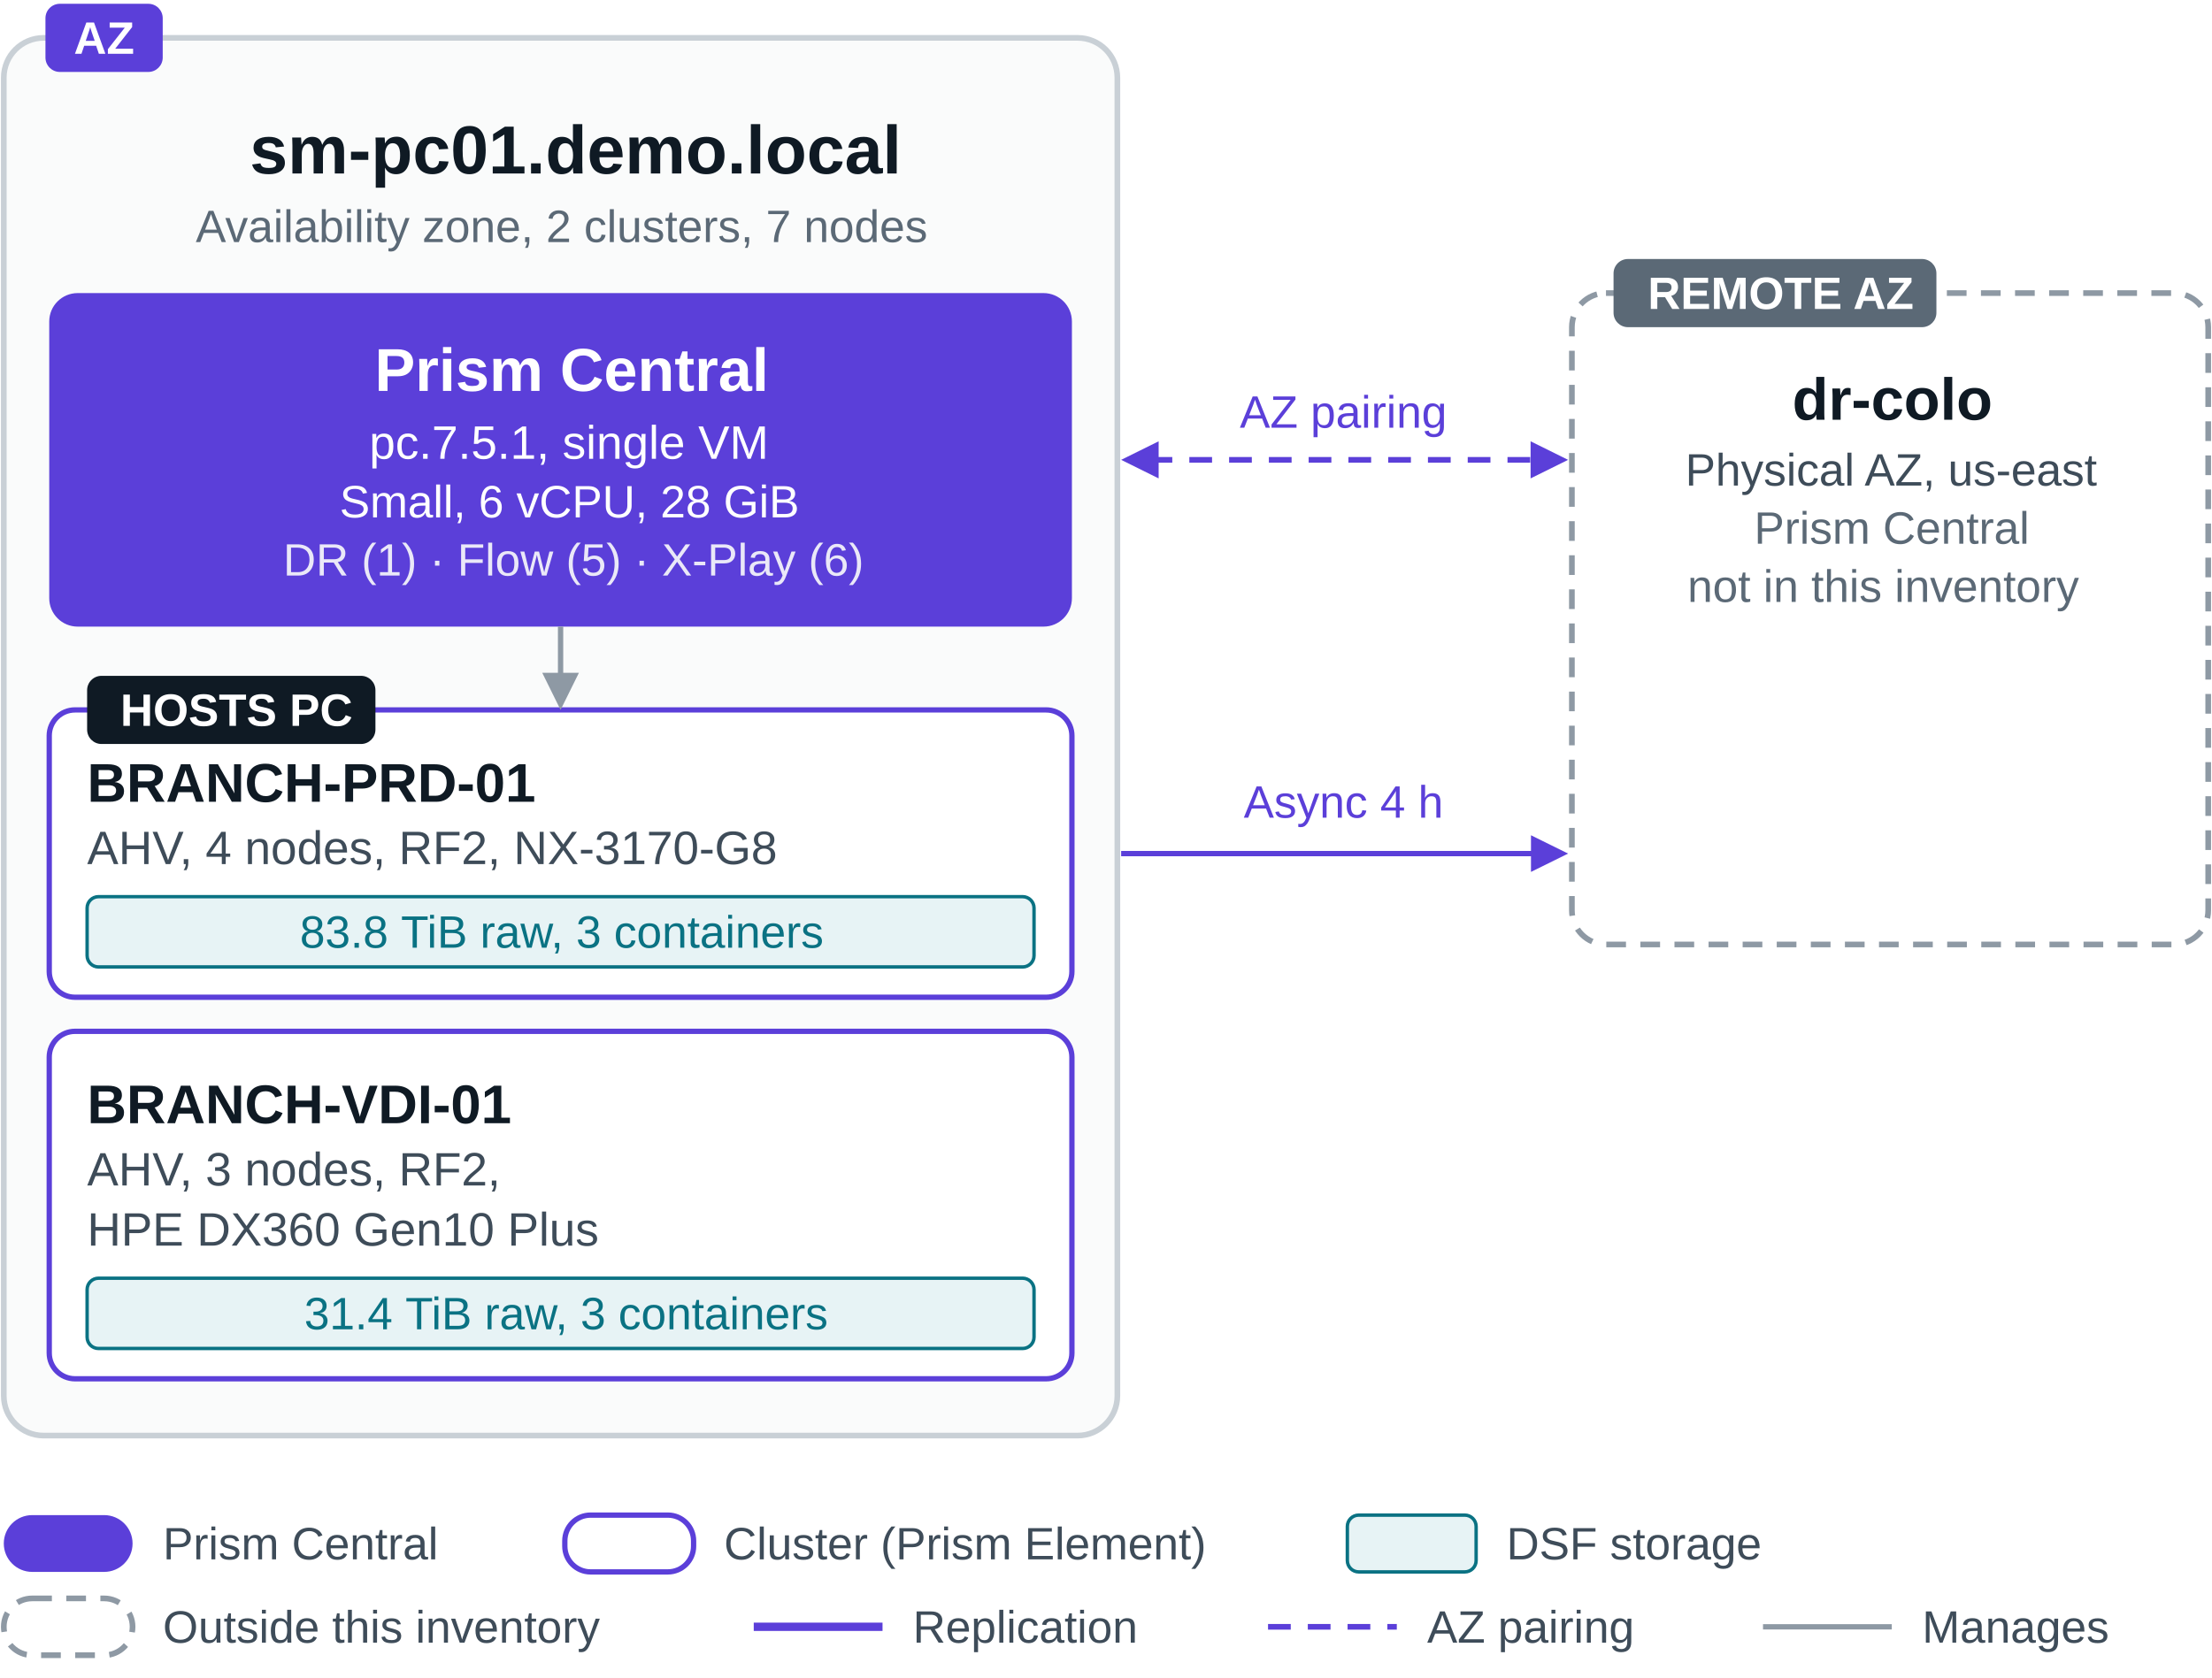
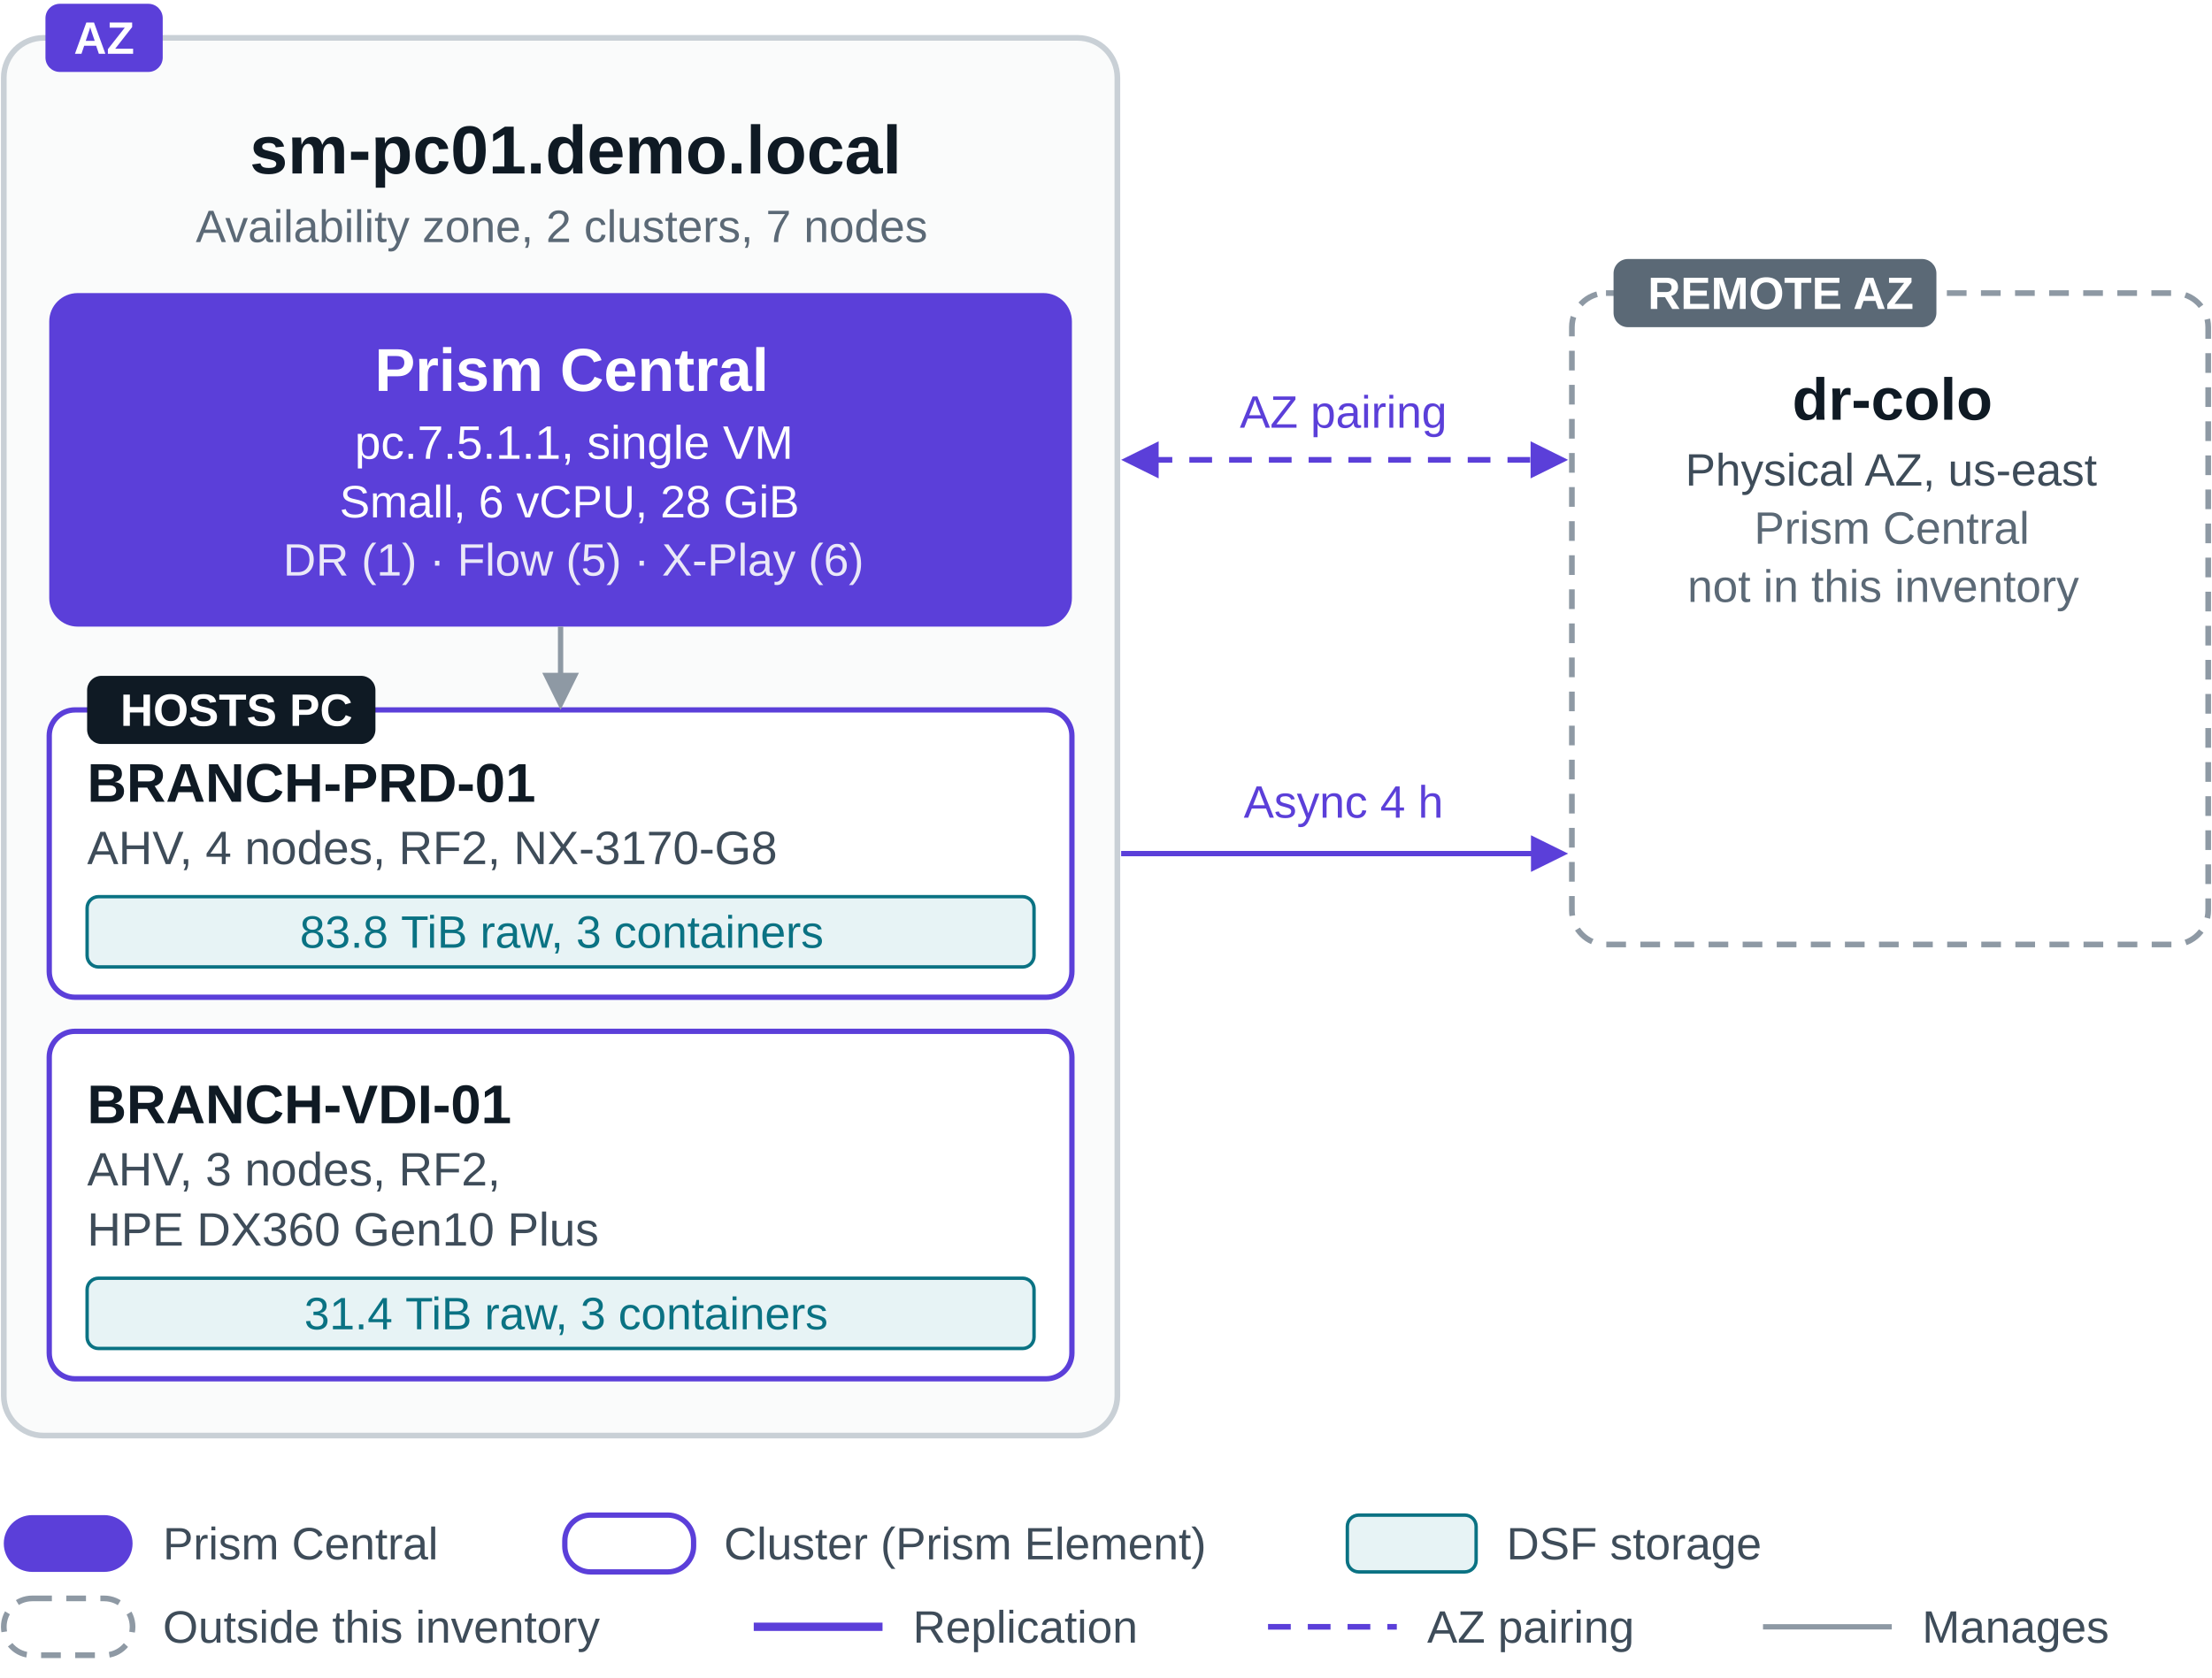
<svg xmlns="http://www.w3.org/2000/svg" version="1.1" width="292pt" height="221.56pt" viewBox="0 0 292 221.56" font-family="Figtree, Calibri, 'Segoe UI', Arial, sans-serif">
  <rect width="292" height="221.56" fill="#FFFFFF" />
  <g id="site:sm-pc01.demo.local" data-kind="container" data-name="sm-pc01.demo.local" data-prism-central="sm-pc01.demo.local">
    <rect x="0.5" y="5" width="147" height="184.56" fill="#FAFBFB" rx="5.25" stroke="#C9D0D6" stroke-width="0.75" />
    <text x="32.97" y="22.91" font-size="9" font-weight="600" fill="#0F1A24">sm-pc01.demo.local</text>
    <text x="25.84" y="31.96" font-size="6" fill="#5B6976">Availability zone, 2 clusters, 7 nodes</text>
  </g>
  <g id="site:sm-pc01.demo.local:pc" data-kind="box" data-prism-central="sm-pc01.demo.local">
    <rect x="6.5" y="38.7" width="135" height="44.04" fill="#5B3FD9" rx="3.75" />
    <text x="49.47" y="51.62" font-size="8" font-weight="600" fill="#FFFFFF">Prism Central</text>
-     <text x="48.74" y="60.58" font-size="6.2" fill="#FFFFFF">pc.7.5.1, single VM</text>
+     <text x="46.82" y="60.58" font-size="6.2" fill="#FFFFFF">pc.7.5.1.1, single VM</text>
    <text x="44.83" y="68.32" font-size="6" fill="#FFFFFF">Small, 6 vCPU, 28 GiB</text>
    <text x="37.37" y="76" font-size="6" fill="#EAE8F8">DR (1) · Flow (5) · X-Play (6)</text>
  </g>
  <g id="cluster:0ca0388a-8411-5a32-a54a-f18b3163a417" data-kind="box" data-cluster-uuid="0ca0388a-8411-5a32-a54a-f18b3163a417" data-name="BRANCH-PRD-01" data-prism-central="sm-pc01.demo.local">
    <rect x="6.5" y="93.74" width="135" height="37.94" fill="#FFFFFF" rx="3.4" stroke="#5B3FD9" stroke-width="0.7" />
    <text x="11.5" y="105.87" font-size="7.2" font-weight="600" fill="#0F1A24">BRANCH-PRD-01</text>
    <text x="11.5" y="114.1" font-size="6.2" fill="#3E4C59">AHV, 4 nodes, RF2, NX-3170-G8</text>
  </g>
  <g id="cluster:8996917a-a180-5d7e-83b7-4e276021ce55" data-kind="box" data-cluster-uuid="8996917a-a180-5d7e-83b7-4e276021ce55" data-name="BRANCH-VDI-01" data-prism-central="sm-pc01.demo.local">
    <rect x="6.5" y="136.18" width="135" height="45.88" fill="#FFFFFF" rx="3.4" stroke="#5B3FD9" stroke-width="0.7" />
    <text x="11.5" y="148.31" font-size="7.2" font-weight="600" fill="#0F1A24">BRANCH-VDI-01</text>
    <text x="11.5" y="156.54" font-size="6.2" fill="#3E4C59">AHV, 3 nodes, RF2,</text>
    <text x="11.5" y="164.48" font-size="6.2" fill="#3E4C59">HPE DX360 Gen10 Plus</text>
  </g>
  <g id="az:dr-colo" data-kind="box" data-availability-zone="dr-colo" data-name="dr-colo">
    <rect x="207.5" y="38.7" width="84" height="86.01" fill="#FFFFFF" rx="4.5" stroke="#8E99A4" stroke-width="0.75" stroke-dasharray="2.6 1.9" />
    <text x="236.6" y="55.42" font-size="7.8" font-weight="600" fill="#0F1A24">dr-colo</text>
    <text x="222.46" y="64.12" font-size="6" fill="#3E4C59">Physical AZ, us-east</text>
    <text x="231.55" y="71.8" font-size="6" fill="#5B6976">Prism Central</text>
    <text x="222.75" y="79.48" font-size="6" fill="#5B6976">not in this inventory</text>
  </g>
  <g id="legend:0" data-kind="swatch">
    <rect x="0.5" y="200.06" width="17" height="7.5" fill="#5B3FD9" rx="3.75" />
  </g>
  <g id="legend:0:label" data-kind="label">
    <text x="21.5" y="205.91" font-size="6" fill="#3E4C59">Prism Central</text>
  </g>
  <g id="legend:1" data-kind="swatch">
    <rect x="74.56" y="200.06" width="17" height="7.5" fill="#FFFFFF" rx="3.4" stroke="#5B3FD9" stroke-width="0.7" />
  </g>
  <g id="legend:1:label" data-kind="label">
    <text x="95.56" y="205.91" font-size="6" fill="#3E4C59">Cluster (Prism Element)</text>
  </g>
  <g id="legend:2" data-kind="swatch">
    <rect x="177.86" y="200.06" width="17" height="7.5" fill="#E7F3F5" rx="1.5" stroke="#0A7283" stroke-width="0.45" />
  </g>
  <g id="legend:2:label" data-kind="label">
    <text x="198.86" y="205.91" font-size="6" fill="#3E4C59">DSF storage</text>
  </g>
  <g id="legend:3" data-kind="swatch">
    <rect x="0.5" y="211.06" width="17" height="7.5" fill="#FFFFFF" rx="3.75" stroke="#8E99A4" stroke-width="0.75" stroke-dasharray="2.6 1.9" />
  </g>
  <g id="legend:3:label" data-kind="label">
    <text x="21.5" y="216.91" font-size="6" fill="#3E4C59">Outside this inventory</text>
  </g>
  <g id="legend:4:label" data-kind="label">
    <text x="120.5" y="216.91" font-size="6" fill="#3E4C59">Replication</text>
  </g>
  <g id="legend:5:label" data-kind="label">
    <text x="188.39" y="216.91" font-size="6" fill="#3E4C59">AZ pairing</text>
  </g>
  <g id="legend:6:label" data-kind="label">
    <text x="253.73" y="216.91" font-size="6" fill="#3E4C59">Manages</text>
  </g>
  <g id="site:sm-pc01.demo.local:pc-&gt;cluster:0ca0388a-8411-5a32-a54a-f18b3163a417" data-kind="edge" data-link="manages">
    <polyline points="74,82.74 74,90.04" fill="none" stroke="#8E99A4" stroke-width="0.7" stroke-linejoin="round" />
    <polygon points="74,93.74 71.58,88.84 76.42,88.84" fill="#8E99A4" />
  </g>
  <g id="link:pairing:site:sm-pc01.demo.local-&gt;az:dr-colo" data-kind="edge" data-link="pairing">
    <polyline points="151.75,60.72 203.25,60.72" fill="none" stroke="#5B3FD9" stroke-width="0.75" stroke-linejoin="round" stroke-dasharray="3 2.25" />
    <polygon points="207,60.72 202.05,63.17 202.05,58.27" fill="#5B3FD9" />
    <polygon points="148,60.72 152.95,58.27 152.95,63.17" fill="#5B3FD9" />
  </g>
  <g id="link:replication:site:sm-pc01.demo.local-&gt;az:dr-colo" data-kind="edge" data-link="replication">
    <polyline points="148,112.71 203.3,112.71" fill="none" stroke="#5B3FD9" stroke-width="0.7" stroke-linejoin="round" />
    <polygon points="207,112.71 202.1,115.13 202.1,110.29" fill="#5B3FD9" />
  </g>
  <g id="legend:4" data-kind="edge" data-link="">
    <polyline points="99.5,214.81 116.5,214.81" fill="none" stroke="#5B3FD9" stroke-width="1.1" stroke-linejoin="round" />
  </g>
  <g id="legend:5" data-kind="edge" data-link="">
    <polyline points="167.39,214.81 184.39,214.81" fill="none" stroke="#5B3FD9" stroke-width="0.75" stroke-linejoin="round" stroke-dasharray="3 2.25" />
  </g>
  <g id="legend:6" data-kind="edge" data-link="">
    <polyline points="232.73,214.81 249.73,214.81" fill="none" stroke="#8E99A4" stroke-width="0.7" stroke-linejoin="round" />
  </g>
  <g>
    <text x="163.66" y="56.48" font-size="6" fill="#5B3FD9">AZ pairing</text>
  </g>
  <g>
    <rect x="161.38" y="101.03" width="32.25" height="9.68" rx="1.5" fill="#FFFFFF" />
    <text x="164.18" y="107.97" font-size="6" fill="#5B3FD9">Async 4 h</text>
  </g>
  <g id="site:sm-pc01.demo.local:tag" data-kind="tag">
    <rect x="6" y="0.5" width="15.48" height="9" fill="#5B3FD9" rx="1.9" />
    <text x="9.74" y="7.1" font-size="6" font-weight="600" fill="#FFFFFF">AZ</text>
  </g>
  <g id="cluster:0ca0388a-8411-5a32-a54a-f18b3163a417:tag" data-kind="tag">
    <rect x="11.5" y="89.24" width="38.06" height="9" fill="#0F1A24" rx="1.9" />
    <text x="15.88" y="95.84" font-size="6" font-weight="600" fill="#FFFFFF">HOSTS PC</text>
  </g>
  <g id="cluster:0ca0388a-8411-5a32-a54a-f18b3163a417:storage" data-kind="strip">
    <rect x="11.5" y="118.4" width="125" height="9.28" fill="#E7F3F5" rx="1.5" stroke="#0A7283" stroke-width="0.45" />
    <text x="39.58" y="125.14" font-size="6" fill="#0A7283">83.8 TiB raw, 3 containers</text>
  </g>
  <g id="cluster:8996917a-a180-5d7e-83b7-4e276021ce55:storage" data-kind="strip">
    <rect x="11.5" y="168.78" width="125" height="9.28" fill="#E7F3F5" rx="1.5" stroke="#0A7283" stroke-width="0.45" />
    <text x="40.16" y="175.52" font-size="6" fill="#0A7283">31.4 TiB raw, 3 containers</text>
  </g>
  <g id="az:dr-colo:tag" data-kind="tag">
    <rect x="213" y="34.2" width="42.62" height="9" fill="#5B6976" rx="1.9" />
    <text x="217.51" y="40.8" font-size="6" font-weight="600" fill="#FFFFFF">REMOTE AZ</text>
  </g>
</svg>
